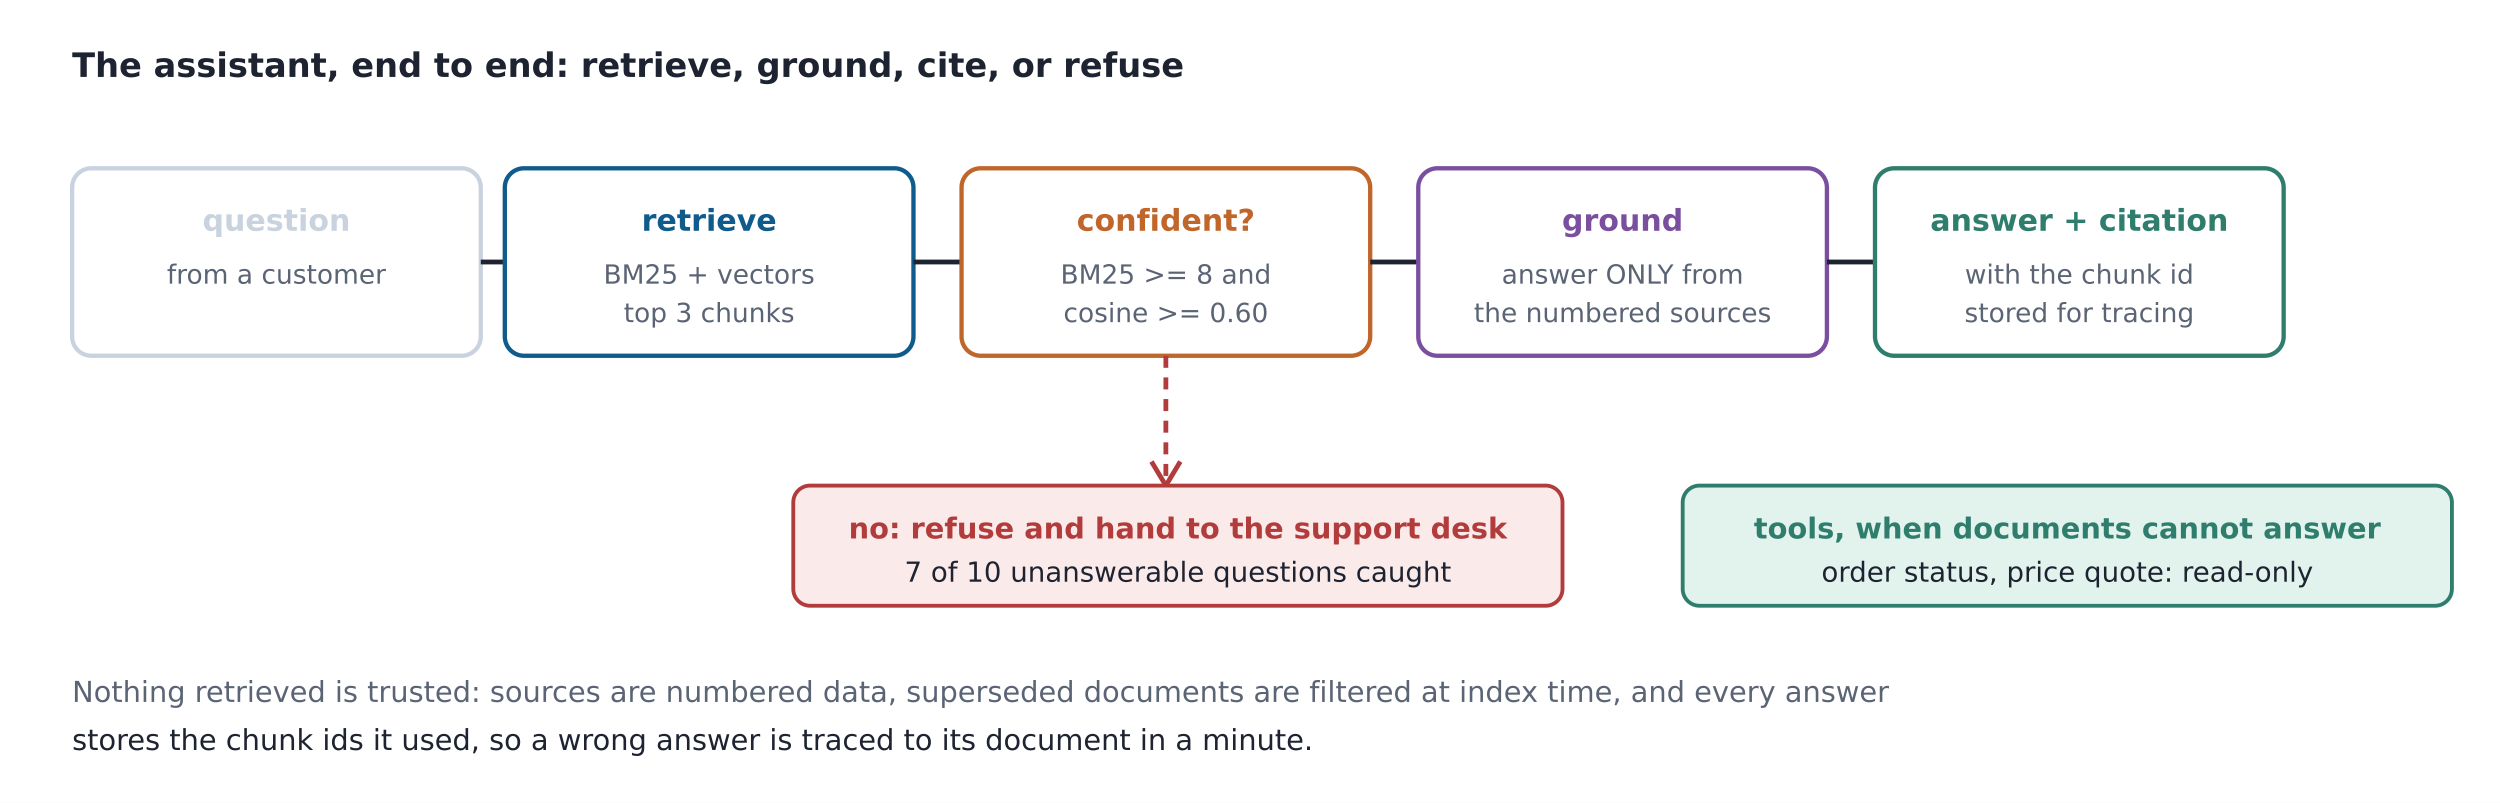
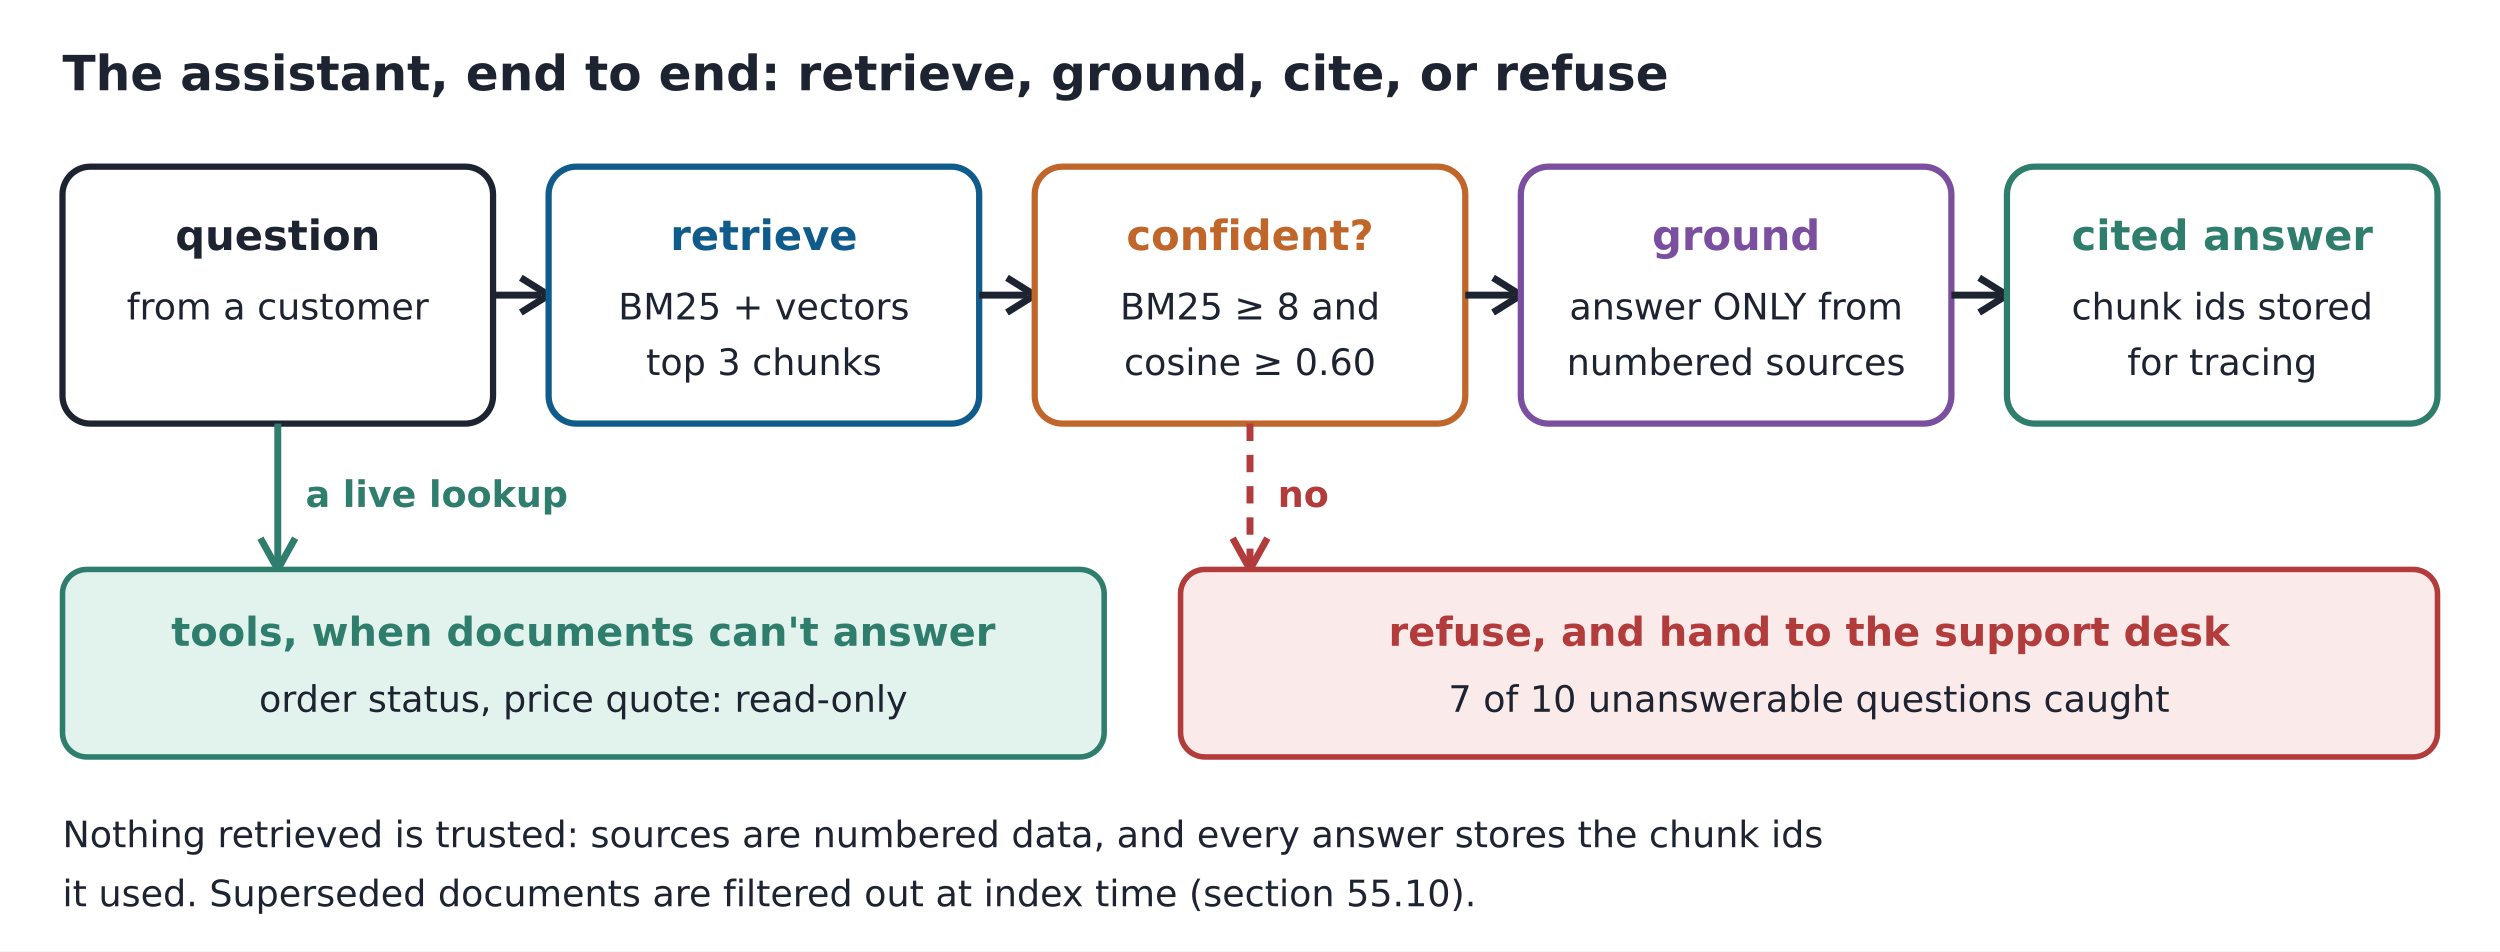
- <svg xmlns="http://www.w3.org/2000/svg" width="1040" height="334" viewBox="0 0 1040 334" font-family="DejaVu Sans, Arial, sans-serif">
-   <rect width="1040" height="334" fill="#ffffff" />
-   <text x="30" y="32" font-size="14" fill="#1d2330" font-weight="bold" text-anchor="start" font-family="Poppins, DejaVu Sans, sans-serif">The assistant, end to end: retrieve, ground, cite, or refuse</text>
-   <rect x="30" y="70" width="170" height="78" rx="8" fill="#fff" stroke="#c9d3df" stroke-width="1.8" />
-   <text x="115" y="96" font-size="12.5" fill="#c9d3df" font-weight="bold" text-anchor="middle">question</text>
-   <text x="115" y="118" font-size="11" fill="#5b6475" font-weight="normal" text-anchor="middle">from a customer</text>
-   <path d="M200,109 H238" fill="none" stroke="#1d2330" stroke-width="2" stroke-linejoin="round" />
-   <path d="M230,103 L240,109 L230,115" fill="none" stroke="#1d2330" stroke-width="2" stroke-linejoin="round" />
-   <rect x="210" y="70" width="170" height="78" rx="8" fill="#fff" stroke="#0f5c8c" stroke-width="1.8" />
-   <text x="295" y="96" font-size="12.5" fill="#0f5c8c" font-weight="bold" text-anchor="middle">retrieve</text>
-   <text x="295" y="118" font-size="11" fill="#5b6475" font-weight="normal" text-anchor="middle">BM25 + vectors</text>
-   <text x="295" y="134" font-size="11" fill="#5b6475" font-weight="normal" text-anchor="middle">top 3 chunks</text>
-   <path d="M380,109 H418" fill="none" stroke="#1d2330" stroke-width="2" stroke-linejoin="round" />
-   <path d="M410,103 L420,109 L410,115" fill="none" stroke="#1d2330" stroke-width="2" stroke-linejoin="round" />
-   <rect x="400" y="70" width="170" height="78" rx="8" fill="#fff" stroke="#c0662b" stroke-width="1.8" />
-   <text x="485" y="96" font-size="12.5" fill="#c0662b" font-weight="bold" text-anchor="middle">confident?</text>
-   <text x="485" y="118" font-size="11" fill="#5b6475" font-weight="normal" text-anchor="middle">BM25 &gt;= 8 and</text>
-   <text x="485" y="134" font-size="11" fill="#5b6475" font-weight="normal" text-anchor="middle">cosine &gt;= 0.60</text>
-   <path d="M570,109 H608" fill="none" stroke="#1d2330" stroke-width="2" stroke-linejoin="round" />
-   <path d="M600,103 L610,109 L600,115" fill="none" stroke="#1d2330" stroke-width="2" stroke-linejoin="round" />
-   <rect x="590" y="70" width="170" height="78" rx="8" fill="#fff" stroke="#7a4fa0" stroke-width="1.8" />
-   <text x="675" y="96" font-size="12.5" fill="#7a4fa0" font-weight="bold" text-anchor="middle">ground</text>
-   <text x="675" y="118" font-size="11" fill="#5b6475" font-weight="normal" text-anchor="middle">answer ONLY from</text>
-   <text x="675" y="134" font-size="11" fill="#5b6475" font-weight="normal" text-anchor="middle">the numbered sources</text>
-   <path d="M760,109 H798" fill="none" stroke="#1d2330" stroke-width="2" stroke-linejoin="round" />
-   <path d="M790,103 L800,109 L790,115" fill="none" stroke="#1d2330" stroke-width="2" stroke-linejoin="round" />
-   <rect x="780" y="70" width="170" height="78" rx="8" fill="#fff" stroke="#2f7d6d" stroke-width="1.8" />
-   <text x="865" y="96" font-size="12.5" fill="#2f7d6d" font-weight="bold" text-anchor="middle">answer + citation</text>
-   <text x="865" y="118" font-size="11" fill="#5b6475" font-weight="normal" text-anchor="middle">with the chunk id</text>
-   <text x="865" y="134" font-size="11" fill="#5b6475" font-weight="normal" text-anchor="middle">stored for tracing</text>
-   <path d="M485,148 V200" fill="none" stroke="#b23b3b" stroke-width="2" stroke-linejoin="round" stroke-dasharray="5,4" />
-   <path d="M479,192 L485,202 L491,192" fill="none" stroke="#b23b3b" stroke-width="2" stroke-linejoin="round" />
-   <rect x="330" y="202" width="320" height="50" rx="7" fill="#fbeaea" stroke="#b23b3b" stroke-width="1.6" />
-   <text x="490" y="224" font-size="12" fill="#b23b3b" font-weight="bold" text-anchor="middle">no: refuse and hand to the support desk</text>
-   <text x="490" y="242" font-size="11.5" fill="#1d2330" font-weight="normal" text-anchor="middle">7 of 10 unanswerable questions caught</text>
-   <rect x="700" y="202" width="320" height="50" rx="7" fill="#e2f3ee" stroke="#2f7d6d" stroke-width="1.6" />
-   <text x="860" y="224" font-size="12" fill="#2f7d6d" font-weight="bold" text-anchor="middle">tools, when documents cannot answer</text>
-   <text x="860" y="242" font-size="11.5" fill="#1d2330" font-weight="normal" text-anchor="middle">order status, price quote: read-only</text>
-   <text x="30" y="292" font-size="12" fill="#5b6475" font-weight="normal" text-anchor="start">Nothing retrieved is trusted: sources are numbered data, superseded documents are filtered at index time, and every answer</text>
-   <text x="30" y="312" font-size="12" fill="#1d2330" font-weight="normal" text-anchor="start">stores the chunk ids it used, so a wrong answer is traced to its document in a minute.</text>
+ <svg xmlns="http://www.w3.org/2000/svg" width="720" height="274" viewBox="0 0 720 274" font-family="DejaVu Sans, Arial, sans-serif">
+   <rect width="720" height="274" fill="#ffffff" />
+   <text x="18" y="26" font-size="14" fill="#1d2330" font-weight="bold" text-anchor="start" font-family="Poppins, DejaVu Sans, sans-serif">The assistant, end to end: retrieve, ground, cite, or refuse</text>
+   <rect x="18" y="48" width="124" height="74" rx="8" fill="#fff" stroke="#1d2330" stroke-width="1.8" />
+   <text x="80.0" y="72" font-size="12" fill="#1d2330" font-weight="bold" text-anchor="middle">question</text>
+   <text x="80.0" y="92" font-size="10.5" fill="#1d2330" font-weight="normal" text-anchor="middle">from a customer</text>
+   <path d="M142,85.0 H156" fill="none" stroke="#1d2330" stroke-width="2" stroke-linejoin="round" />
+   <path d="M150,80.0 L158,85.0 L150,90.0" fill="none" stroke="#1d2330" stroke-width="2" stroke-linejoin="round" />
+   <rect x="158" y="48" width="124" height="74" rx="8" fill="#fff" stroke="#0f5c8c" stroke-width="1.8" />
+   <text x="220.0" y="72" font-size="12" fill="#0f5c8c" font-weight="bold" text-anchor="middle">retrieve</text>
+   <text x="220.0" y="92" font-size="10.5" fill="#1d2330" font-weight="normal" text-anchor="middle">BM25 + vectors</text>
+   <text x="220.0" y="108" font-size="10.5" fill="#1d2330" font-weight="normal" text-anchor="middle">top 3 chunks</text>
+   <path d="M282,85.0 H296" fill="none" stroke="#1d2330" stroke-width="2" stroke-linejoin="round" />
+   <path d="M290,80.0 L298,85.0 L290,90.0" fill="none" stroke="#1d2330" stroke-width="2" stroke-linejoin="round" />
+   <rect x="298" y="48" width="124" height="74" rx="8" fill="#fff" stroke="#c0662b" stroke-width="1.8" />
+   <text x="360.0" y="72" font-size="12" fill="#c0662b" font-weight="bold" text-anchor="middle">confident?</text>
+   <text x="360.0" y="92" font-size="10.5" fill="#1d2330" font-weight="normal" text-anchor="middle">BM25 ≥ 8 and</text>
+   <text x="360.0" y="108" font-size="10.5" fill="#1d2330" font-weight="normal" text-anchor="middle">cosine ≥ 0.60</text>
+   <path d="M422,85.0 H436" fill="none" stroke="#1d2330" stroke-width="2" stroke-linejoin="round" />
+   <path d="M430,80.0 L438,85.0 L430,90.0" fill="none" stroke="#1d2330" stroke-width="2" stroke-linejoin="round" />
+   <rect x="438" y="48" width="124" height="74" rx="8" fill="#fff" stroke="#7a4fa0" stroke-width="1.8" />
+   <text x="500.0" y="72" font-size="12" fill="#7a4fa0" font-weight="bold" text-anchor="middle">ground</text>
+   <text x="500.0" y="92" font-size="10.5" fill="#1d2330" font-weight="normal" text-anchor="middle">answer ONLY from</text>
+   <text x="500.0" y="108" font-size="10.5" fill="#1d2330" font-weight="normal" text-anchor="middle">numbered sources</text>
+   <path d="M562,85.0 H576" fill="none" stroke="#1d2330" stroke-width="2" stroke-linejoin="round" />
+   <path d="M570,80.0 L578,85.0 L570,90.0" fill="none" stroke="#1d2330" stroke-width="2" stroke-linejoin="round" />
+   <rect x="578" y="48" width="124" height="74" rx="8" fill="#fff" stroke="#2f7d6d" stroke-width="1.8" />
+   <text x="640.0" y="72" font-size="12" fill="#2f7d6d" font-weight="bold" text-anchor="middle">cited answer</text>
+   <text x="640.0" y="92" font-size="10.5" fill="#1d2330" font-weight="normal" text-anchor="middle">chunk ids stored</text>
+   <text x="640.0" y="108" font-size="10.5" fill="#1d2330" font-weight="normal" text-anchor="middle">for tracing</text>
+   <path d="M80.0,122 V162" fill="none" stroke="#2f7d6d" stroke-width="2" stroke-linejoin="round" />
+   <path d="M75.0,155 L80.0,164 L85.0,155" fill="none" stroke="#2f7d6d" stroke-width="2" stroke-linejoin="round" />
+   <text x="88.0" y="146" font-size="10.5" fill="#2f7d6d" font-weight="bold" text-anchor="start">a live lookup</text>
+   <rect x="18" y="164" width="300" height="54" rx="7" fill="#e2f3ee" stroke="#2f7d6d" stroke-width="1.6" />
+   <text x="168" y="186" font-size="11.5" fill="#2f7d6d" font-weight="bold" text-anchor="middle">tools, when documents can't answer</text>
+   <text x="168" y="205" font-size="10.5" fill="#1d2330" font-weight="normal" text-anchor="middle">order status, price quote: read-only</text>
+   <path d="M360.0,122 V162" fill="none" stroke="#b23b3b" stroke-width="2" stroke-linejoin="round" stroke-dasharray="5,4" />
+   <path d="M355.0,155 L360.0,164 L365.0,155" fill="none" stroke="#b23b3b" stroke-width="2" stroke-linejoin="round" />
+   <text x="368.0" y="146" font-size="10.5" fill="#b23b3b" font-weight="bold" text-anchor="start">no</text>
+   <rect x="340" y="164" width="362" height="54" rx="7" fill="#fbeaea" stroke="#b23b3b" stroke-width="1.6" />
+   <text x="521" y="186" font-size="11.5" fill="#b23b3b" font-weight="bold" text-anchor="middle">refuse, and hand to the support desk</text>
+   <text x="521" y="205" font-size="10.5" fill="#1d2330" font-weight="normal" text-anchor="middle">7 of 10 unanswerable questions caught</text>
+   <text x="18" y="244" font-size="10.5" fill="#1d2330" font-weight="normal" text-anchor="start">Nothing retrieved is trusted: sources are numbered data, and every answer stores the chunk ids</text>
+   <text x="18" y="261" font-size="10.5" fill="#1d2330" font-weight="normal" text-anchor="start">it used. Superseded documents are filtered out at index time (section 55.10).</text>
</svg>
